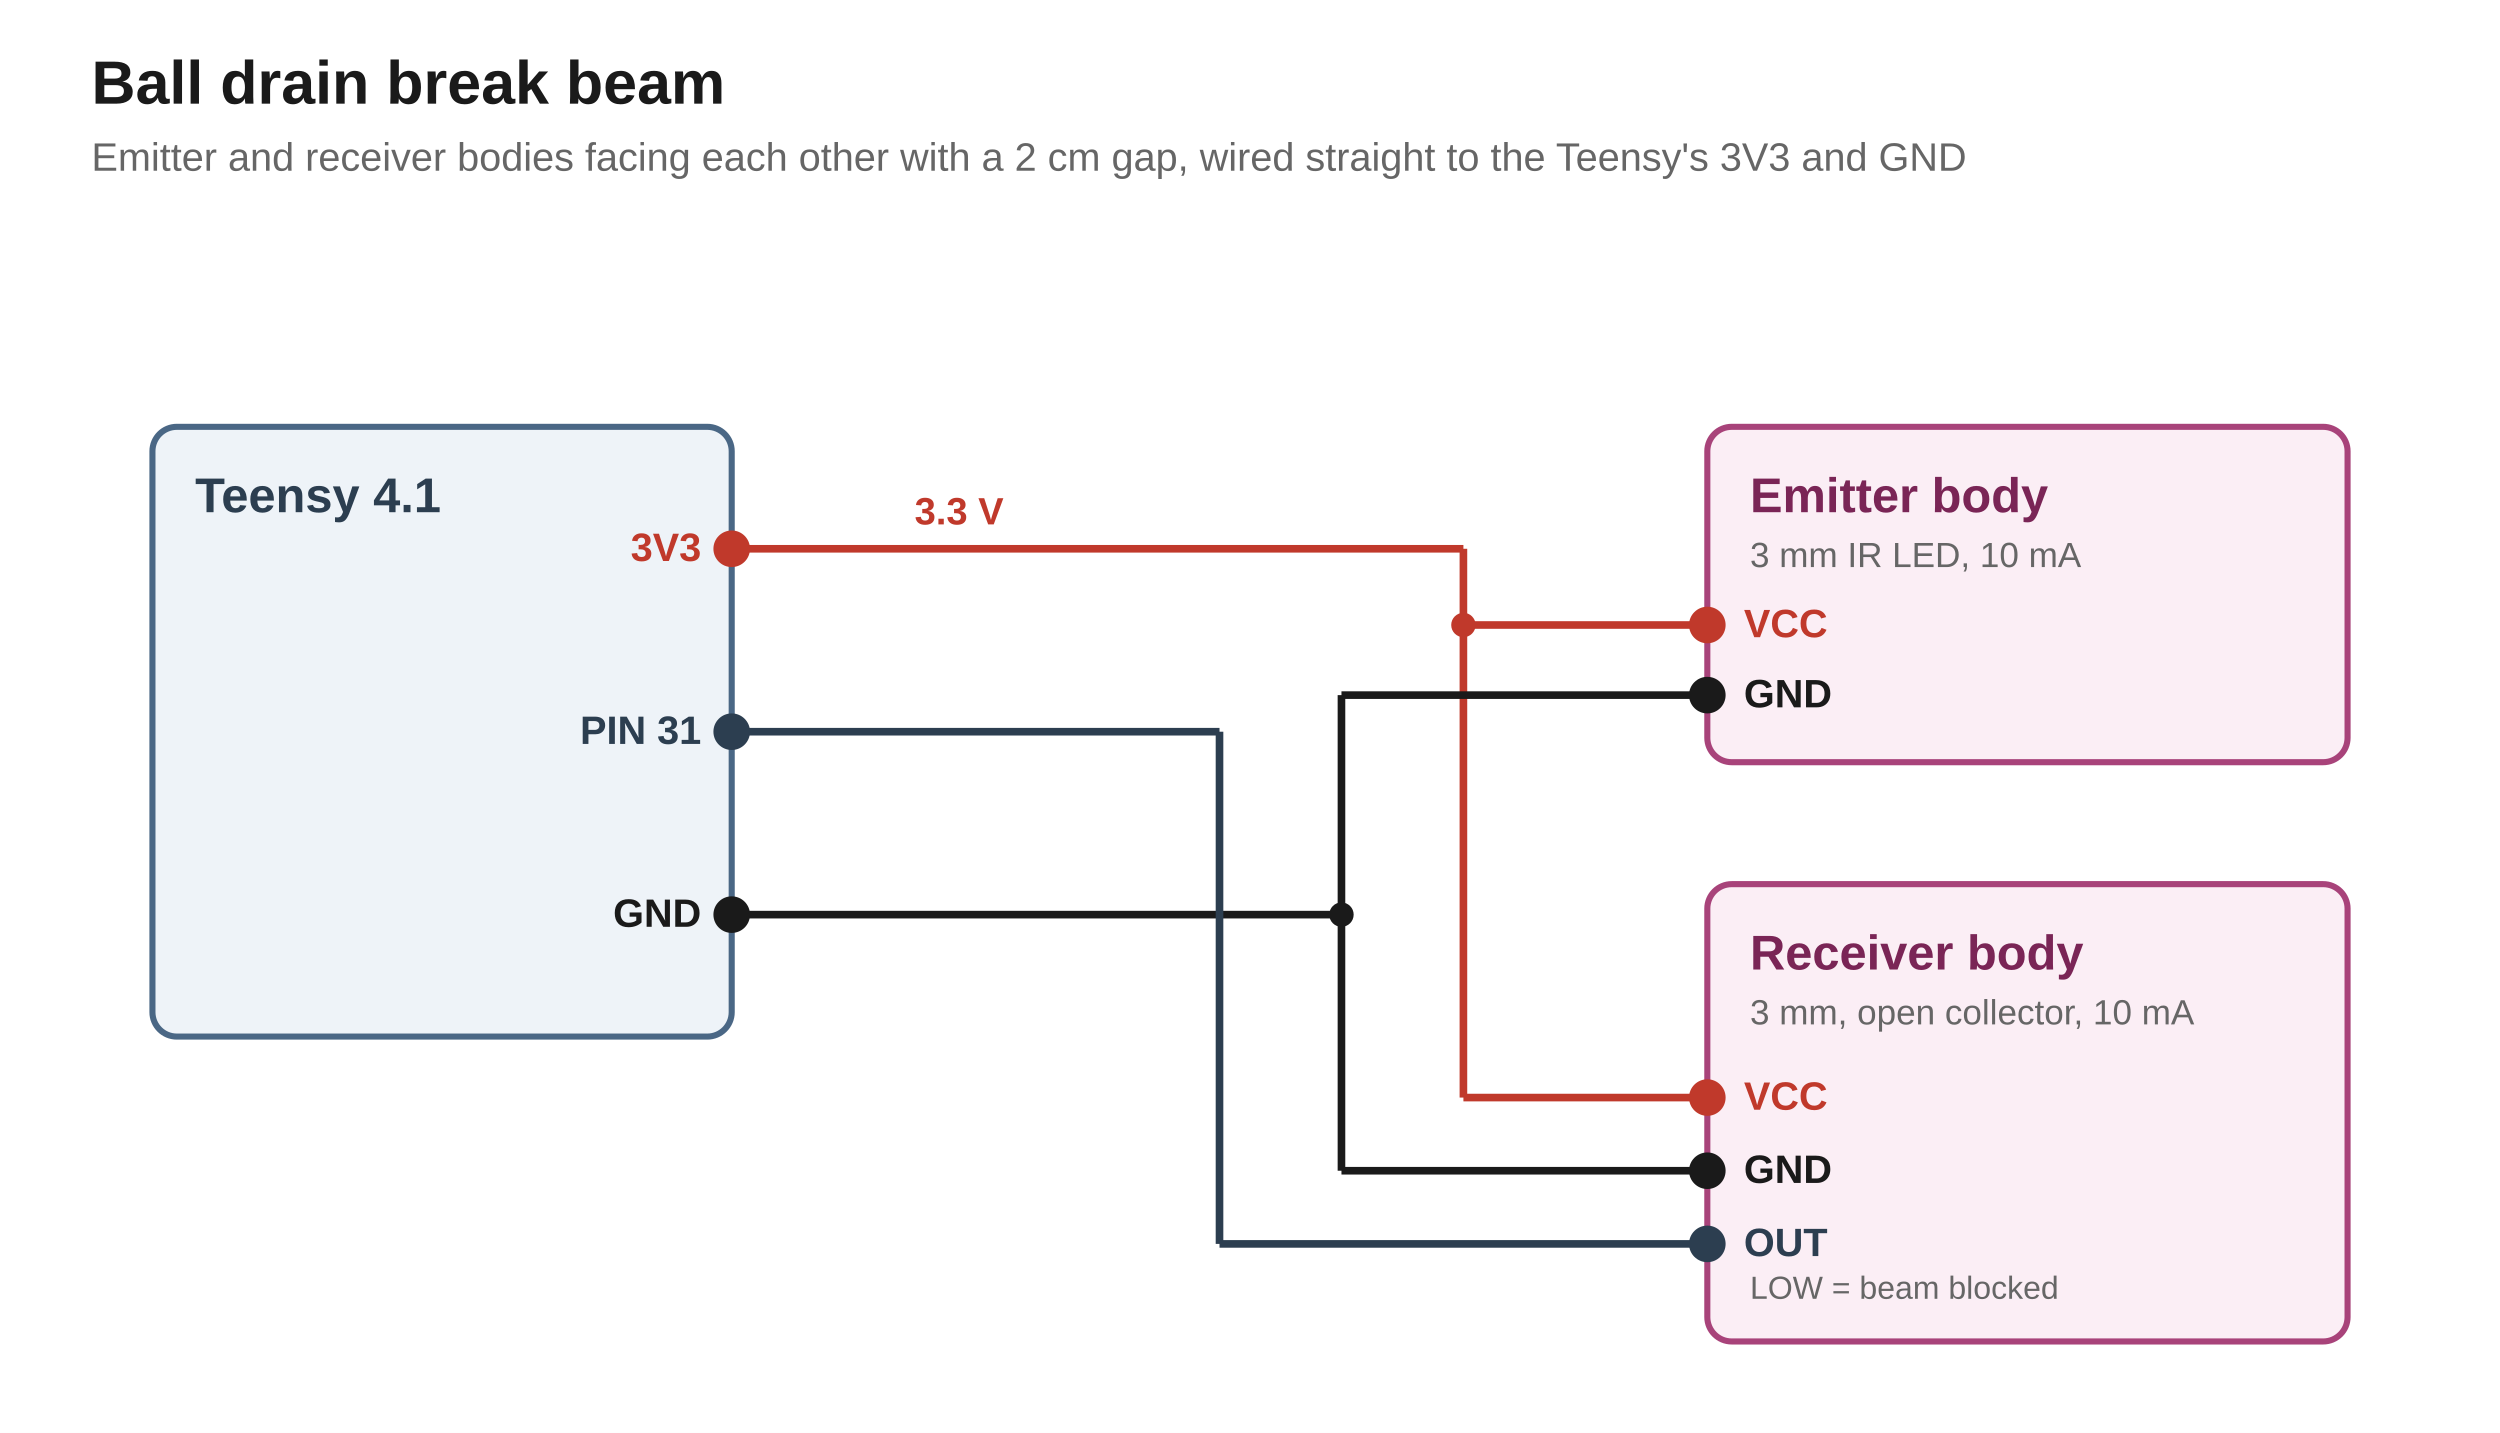
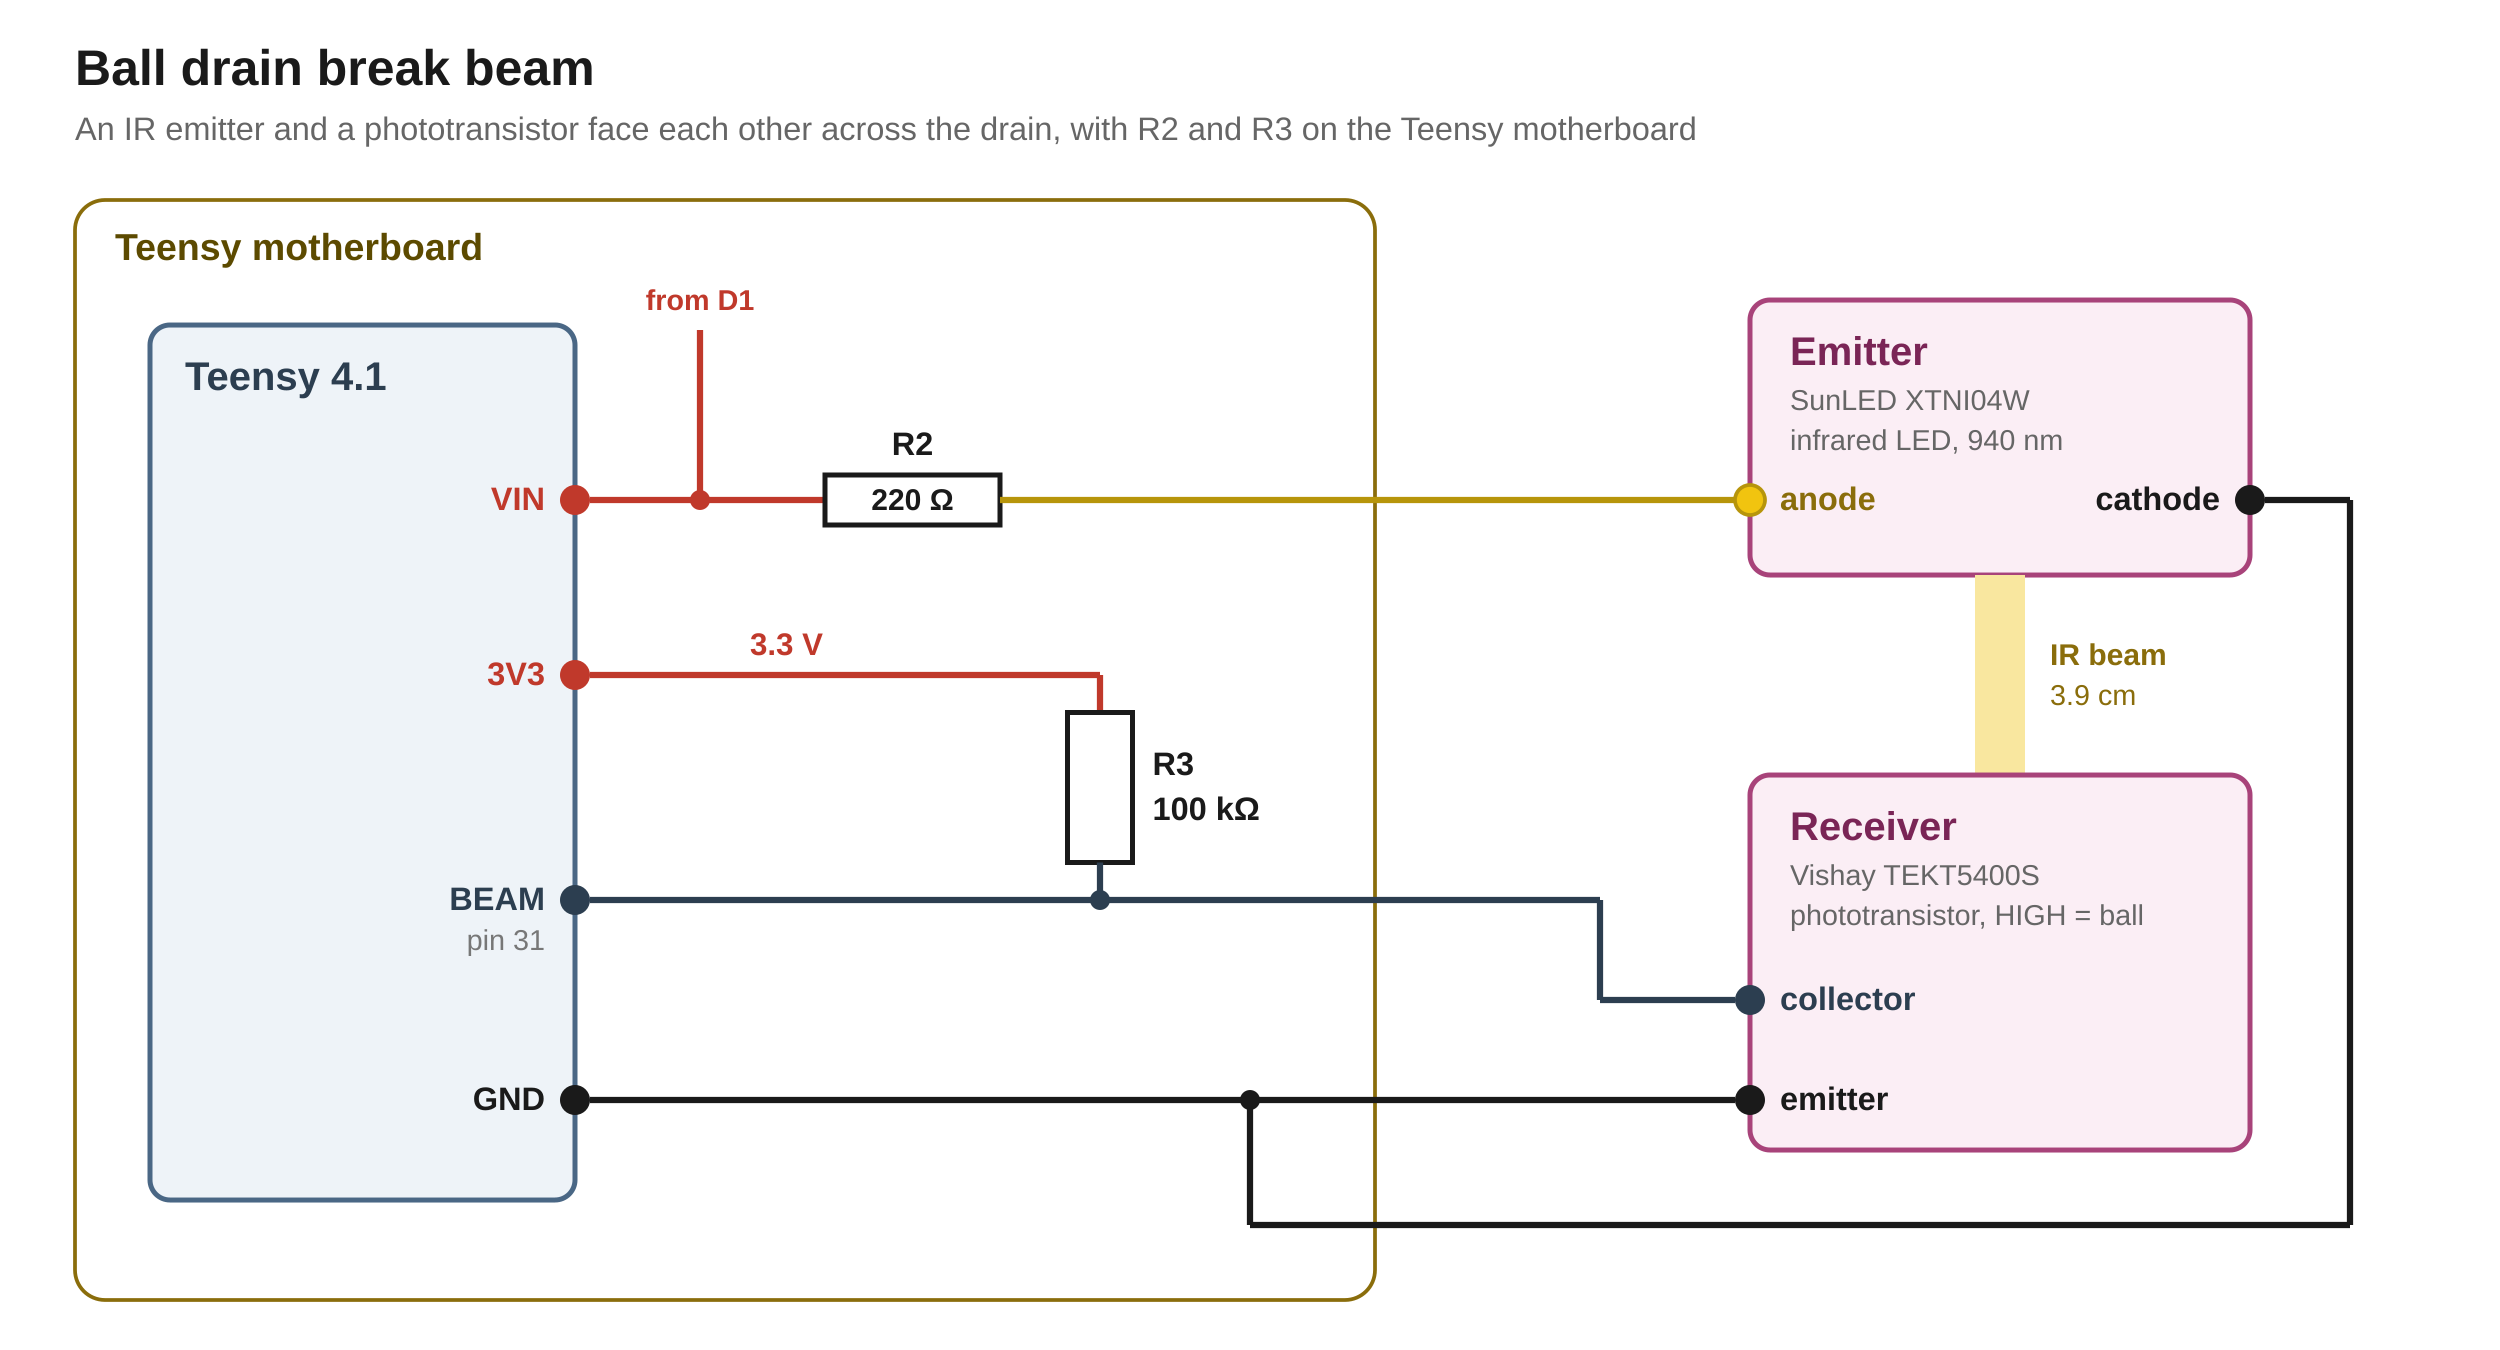
- <svg xmlns="http://www.w3.org/2000/svg" viewBox="0 0 820 470" font-family="Segoe UI, Arial, sans-serif">
-   <rect x="0" y="0" width="820" height="470" fill="#ffffff" />
+ <svg xmlns="http://www.w3.org/2000/svg" viewBox="0 0 1000 540" font-family="Segoe UI, Arial, sans-serif">
+   <rect x="0" y="0" width="1000" height="540" fill="#ffffff" />
  <text x="30" y="34" font-size="20" font-weight="700" fill="#1a1a1a">Ball drain break beam</text>
-   <text x="30" y="56" font-size="13" fill="#666">Emitter and receiver bodies facing each other with a 2 cm gap, wired straight to the Teensy's 3V3 and GND</text>
-   <rect x="50" y="140" width="190" height="200" rx="8" fill="#eef3f8" stroke="#4a6785" stroke-width="2" />
-   <text x="64" y="168" font-size="16" font-weight="700" fill="#2c3e50">Teensy 4.1</text>
-   <circle cx="240" cy="180" r="6" fill="#c0392b" />
-   <text x="230" y="184" text-anchor="end" font-size="13" font-weight="700" fill="#c0392b">3V3</text>
-   <circle cx="240" cy="240" r="6" fill="#2c3e50" />
-   <text x="230" y="244" text-anchor="end" font-size="13" font-weight="700" fill="#2c3e50" data-pin="Receiver output of the ball drain gate">PIN 31</text>
-   <circle cx="240" cy="300" r="6" fill="#1a1a1a" />
-   <text x="230" y="304" text-anchor="end" font-size="13" font-weight="700" fill="#1a1a1a">GND</text>
-   <rect x="560" y="140" width="210" height="110" rx="8" fill="#fbeef5" stroke="#a8437a" stroke-width="2" />
-   <text x="574" y="168" font-size="16" font-weight="700" fill="#7a2556">Emitter body</text>
-   <text x="574" y="186" font-size="11.5" fill="#666">3 mm IR LED, 10 mA</text>
-   <circle cx="560" cy="205" r="6" fill="#c0392b" />
-   <text x="572" y="209" font-size="13" font-weight="700" fill="#c0392b">VCC</text>
-   <circle cx="560" cy="228" r="6" fill="#1a1a1a" />
-   <text x="572" y="232" font-size="13" font-weight="700" fill="#1a1a1a">GND</text>
-   <rect x="560" y="290" width="210" height="150" rx="8" fill="#fbeef5" stroke="#a8437a" stroke-width="2" />
-   <text x="574" y="318" font-size="16" font-weight="700" fill="#7a2556">Receiver body</text>
-   <text x="574" y="336" font-size="11.5" fill="#666">3 mm, open collector, 10 mA</text>
-   <circle cx="560" cy="360" r="6" fill="#c0392b" />
-   <text x="572" y="364" font-size="13" font-weight="700" fill="#c0392b">VCC</text>
-   <circle cx="560" cy="384" r="6" fill="#1a1a1a" />
-   <text x="572" y="388" font-size="13" font-weight="700" fill="#1a1a1a">GND</text>
-   <circle cx="560" cy="408" r="6" fill="#2c3e50" />
-   <text x="572" y="412" font-size="13" font-weight="700" fill="#2c3e50">OUT</text>
-   <text x="574" y="426" font-size="10.5" fill="#666">LOW = beam blocked</text>
-   <line x1="240" y1="180" x2="480" y2="180" stroke="#c0392b" stroke-width="2.5" />
-   <line x1="480" y1="180" x2="480" y2="360" stroke="#c0392b" stroke-width="2.5" />
-   <circle cx="480" cy="205" r="4" fill="#c0392b" />
-   <line x1="480" y1="205" x2="560" y2="205" stroke="#c0392b" stroke-width="2.5" />
-   <line x1="480" y1="360" x2="560" y2="360" stroke="#c0392b" stroke-width="2.5" />
-   <text data-fig="v_3v3" x="300" y="172" font-size="12.5" font-weight="700" fill="#c0392b">3.3 V</text>
-   <line x1="240" y1="300" x2="440" y2="300" stroke="#1a1a1a" stroke-width="2.5" />
-   <line x1="440" y1="228" x2="440" y2="384" stroke="#1a1a1a" stroke-width="2.5" />
-   <circle cx="440" cy="300" r="4" fill="#1a1a1a" />
-   <line x1="440" y1="228" x2="560" y2="228" stroke="#1a1a1a" stroke-width="2.5" />
-   <line x1="440" y1="384" x2="560" y2="384" stroke="#1a1a1a" stroke-width="2.5" />
-   <line x1="560" y1="408" x2="400" y2="408" stroke="#2c3e50" stroke-width="2.5" />
-   <line x1="400" y1="408" x2="400" y2="240" stroke="#2c3e50" stroke-width="2.5" />
-   <line x1="400" y1="240" x2="240" y2="240" stroke="#2c3e50" stroke-width="2.5" />
+   <text x="30" y="56" font-size="13" fill="#666">An IR emitter and a phototransistor face each other across the drain, with R2 and R3 on the Teensy motherboard</text>
+   <rect x="30" y="80" width="520" height="440" rx="12" fill="none" stroke="#8a6d0b" stroke-width="1.5" />
+   <text x="46" y="104" font-size="15" font-weight="700" fill="#5c4a00">Teensy motherboard</text>
+   <rect x="60" y="130" width="170" height="350" rx="8" fill="#eef3f8" stroke="#4a6785" stroke-width="2" />
+   <text x="74" y="156" font-size="16" font-weight="700" fill="#2c3e50">Teensy 4.1</text>
+   <circle cx="230" cy="200" r="6" fill="#c0392b" />
+   <text x="218" y="204" text-anchor="end" font-size="13" font-weight="700" fill="#c0392b">VIN</text>
+   <circle cx="230" cy="270" r="6" fill="#c0392b" />
+   <text x="218" y="274" text-anchor="end" font-size="13" font-weight="700" fill="#c0392b">3V3</text>
+   <circle cx="230" cy="360" r="6" fill="#2c3e50" />
+   <text x="218" y="364" text-anchor="end" font-size="13" font-weight="700" fill="#2c3e50">BEAM</text>
+   <text x="218" y="380" text-anchor="end" font-size="11.5" fill="#777" data-pin="Receiver output of the ball drain gate">pin 31</text>
+   <circle cx="230" cy="440" r="6" fill="#1a1a1a" />
+   <text x="218" y="444" text-anchor="end" font-size="13" font-weight="700" fill="#1a1a1a">GND</text>
+   <text x="280" y="124" text-anchor="middle" font-size="11.5" font-weight="700" fill="#c0392b">from D1</text>
+   <line x1="280" y1="132" x2="280" y2="200" stroke="#c0392b" stroke-width="2.5" />
+   <circle cx="280" cy="200" r="4" fill="#c0392b" />
+   <line x1="236" y1="200" x2="330" y2="200" stroke="#c0392b" stroke-width="2.5" />
+   <rect x="330" y="190" width="70" height="20" fill="#fff" stroke="#1a1a1a" stroke-width="2" />
+   <text x="365" y="204" text-anchor="middle" font-size="12" font-weight="700" fill="#1a1a1a" data-fig="r_e">220 Ω</text>
+   <text x="365" y="182" text-anchor="middle" font-size="13" font-weight="700" fill="#1a1a1a">R2</text>
+   <line x1="400" y1="200" x2="694" y2="200" stroke="#b7950b" stroke-width="2.5" />
+   <line x1="236" y1="270" x2="440" y2="270" stroke="#c0392b" stroke-width="2.5" />
+   <text x="300" y="262" font-size="12.5" font-weight="700" fill="#c0392b" data-fig="v_3v3">3.3 V</text>
+   <line x1="440" y1="270" x2="440" y2="285" stroke="#c0392b" stroke-width="2.5" />
+   <rect x="427" y="285" width="26" height="60" fill="#fff" stroke="#1a1a1a" stroke-width="2" />
+   <text x="461" y="310" font-size="13" font-weight="700" fill="#1a1a1a">R3</text>
+   <text x="461" y="328" font-size="13" font-weight="700" fill="#1a1a1a" data-fig="r_pu">100 kΩ</text>
+   <line x1="440" y1="345" x2="440" y2="360" stroke="#2c3e50" stroke-width="2.5" />
+   <circle cx="440" cy="360" r="4" fill="#2c3e50" />
+   <line x1="236" y1="360" x2="640" y2="360" stroke="#2c3e50" stroke-width="2.5" />
+   <line x1="640" y1="360" x2="640" y2="400" stroke="#2c3e50" stroke-width="2.5" />
+   <line x1="640" y1="400" x2="694" y2="400" stroke="#2c3e50" stroke-width="2.5" />
+   <line x1="236" y1="440" x2="694" y2="440" stroke="#1a1a1a" stroke-width="2.5" />
+   <circle cx="500" cy="440" r="4" fill="#1a1a1a" />
+   <line x1="500" y1="440" x2="500" y2="490" stroke="#1a1a1a" stroke-width="2.5" />
+   <line x1="500" y1="490" x2="940" y2="490" stroke="#1a1a1a" stroke-width="2.5" />
+   <line x1="940" y1="490" x2="940" y2="200" stroke="#1a1a1a" stroke-width="2.5" />
+   <line x1="940" y1="200" x2="906" y2="200" stroke="#1a1a1a" stroke-width="2.5" />
+   <rect x="700" y="120" width="200" height="110" rx="8" fill="#fbeef5" stroke="#a8437a" stroke-width="2" />
+   <text x="716" y="146" font-size="16" font-weight="700" fill="#7a2556">Emitter</text>
+   <text x="716" y="164" font-size="11.5" fill="#666">SunLED XTNI04W</text>
+   <text x="716" y="180" font-size="11.5" fill="#666" data-fig="lam_p">infrared LED, 940 nm</text>
+   <circle cx="700" cy="200" r="6" fill="#f1c40f" stroke="#b7950b" stroke-width="1.5" />
+   <text x="712" y="204" font-size="13" font-weight="700" fill="#8a6d0b">anode</text>
+   <circle cx="900" cy="200" r="6" fill="#1a1a1a" />
+   <text x="888" y="204" text-anchor="end" font-size="13" font-weight="700" fill="#1a1a1a">cathode</text>
+   <rect x="790" y="230" width="20" height="80" fill="#f9e79f" />
+   <text x="820" y="266" font-size="12" font-weight="700" fill="#8a6d0b">IR beam</text>
+   <text x="820" y="282" font-size="11.5" fill="#8a6d0b" data-fig="d_gap">3.9 cm</text>
+   <rect x="700" y="310" width="200" height="150" rx="8" fill="#fbeef5" stroke="#a8437a" stroke-width="2" />
+   <text x="716" y="336" font-size="16" font-weight="700" fill="#7a2556">Receiver</text>
+   <text x="716" y="354" font-size="11.5" fill="#666">Vishay TEKT5400S</text>
+   <text x="716" y="370" font-size="11.5" fill="#666">phototransistor, HIGH = ball</text>
+   <circle cx="700" cy="400" r="6" fill="#2c3e50" />
+   <text x="712" y="404" font-size="13" font-weight="700" fill="#2c3e50">collector</text>
+   <circle cx="700" cy="440" r="6" fill="#1a1a1a" />
+   <text x="712" y="444" font-size="13" font-weight="700" fill="#1a1a1a">emitter</text>
</svg>
